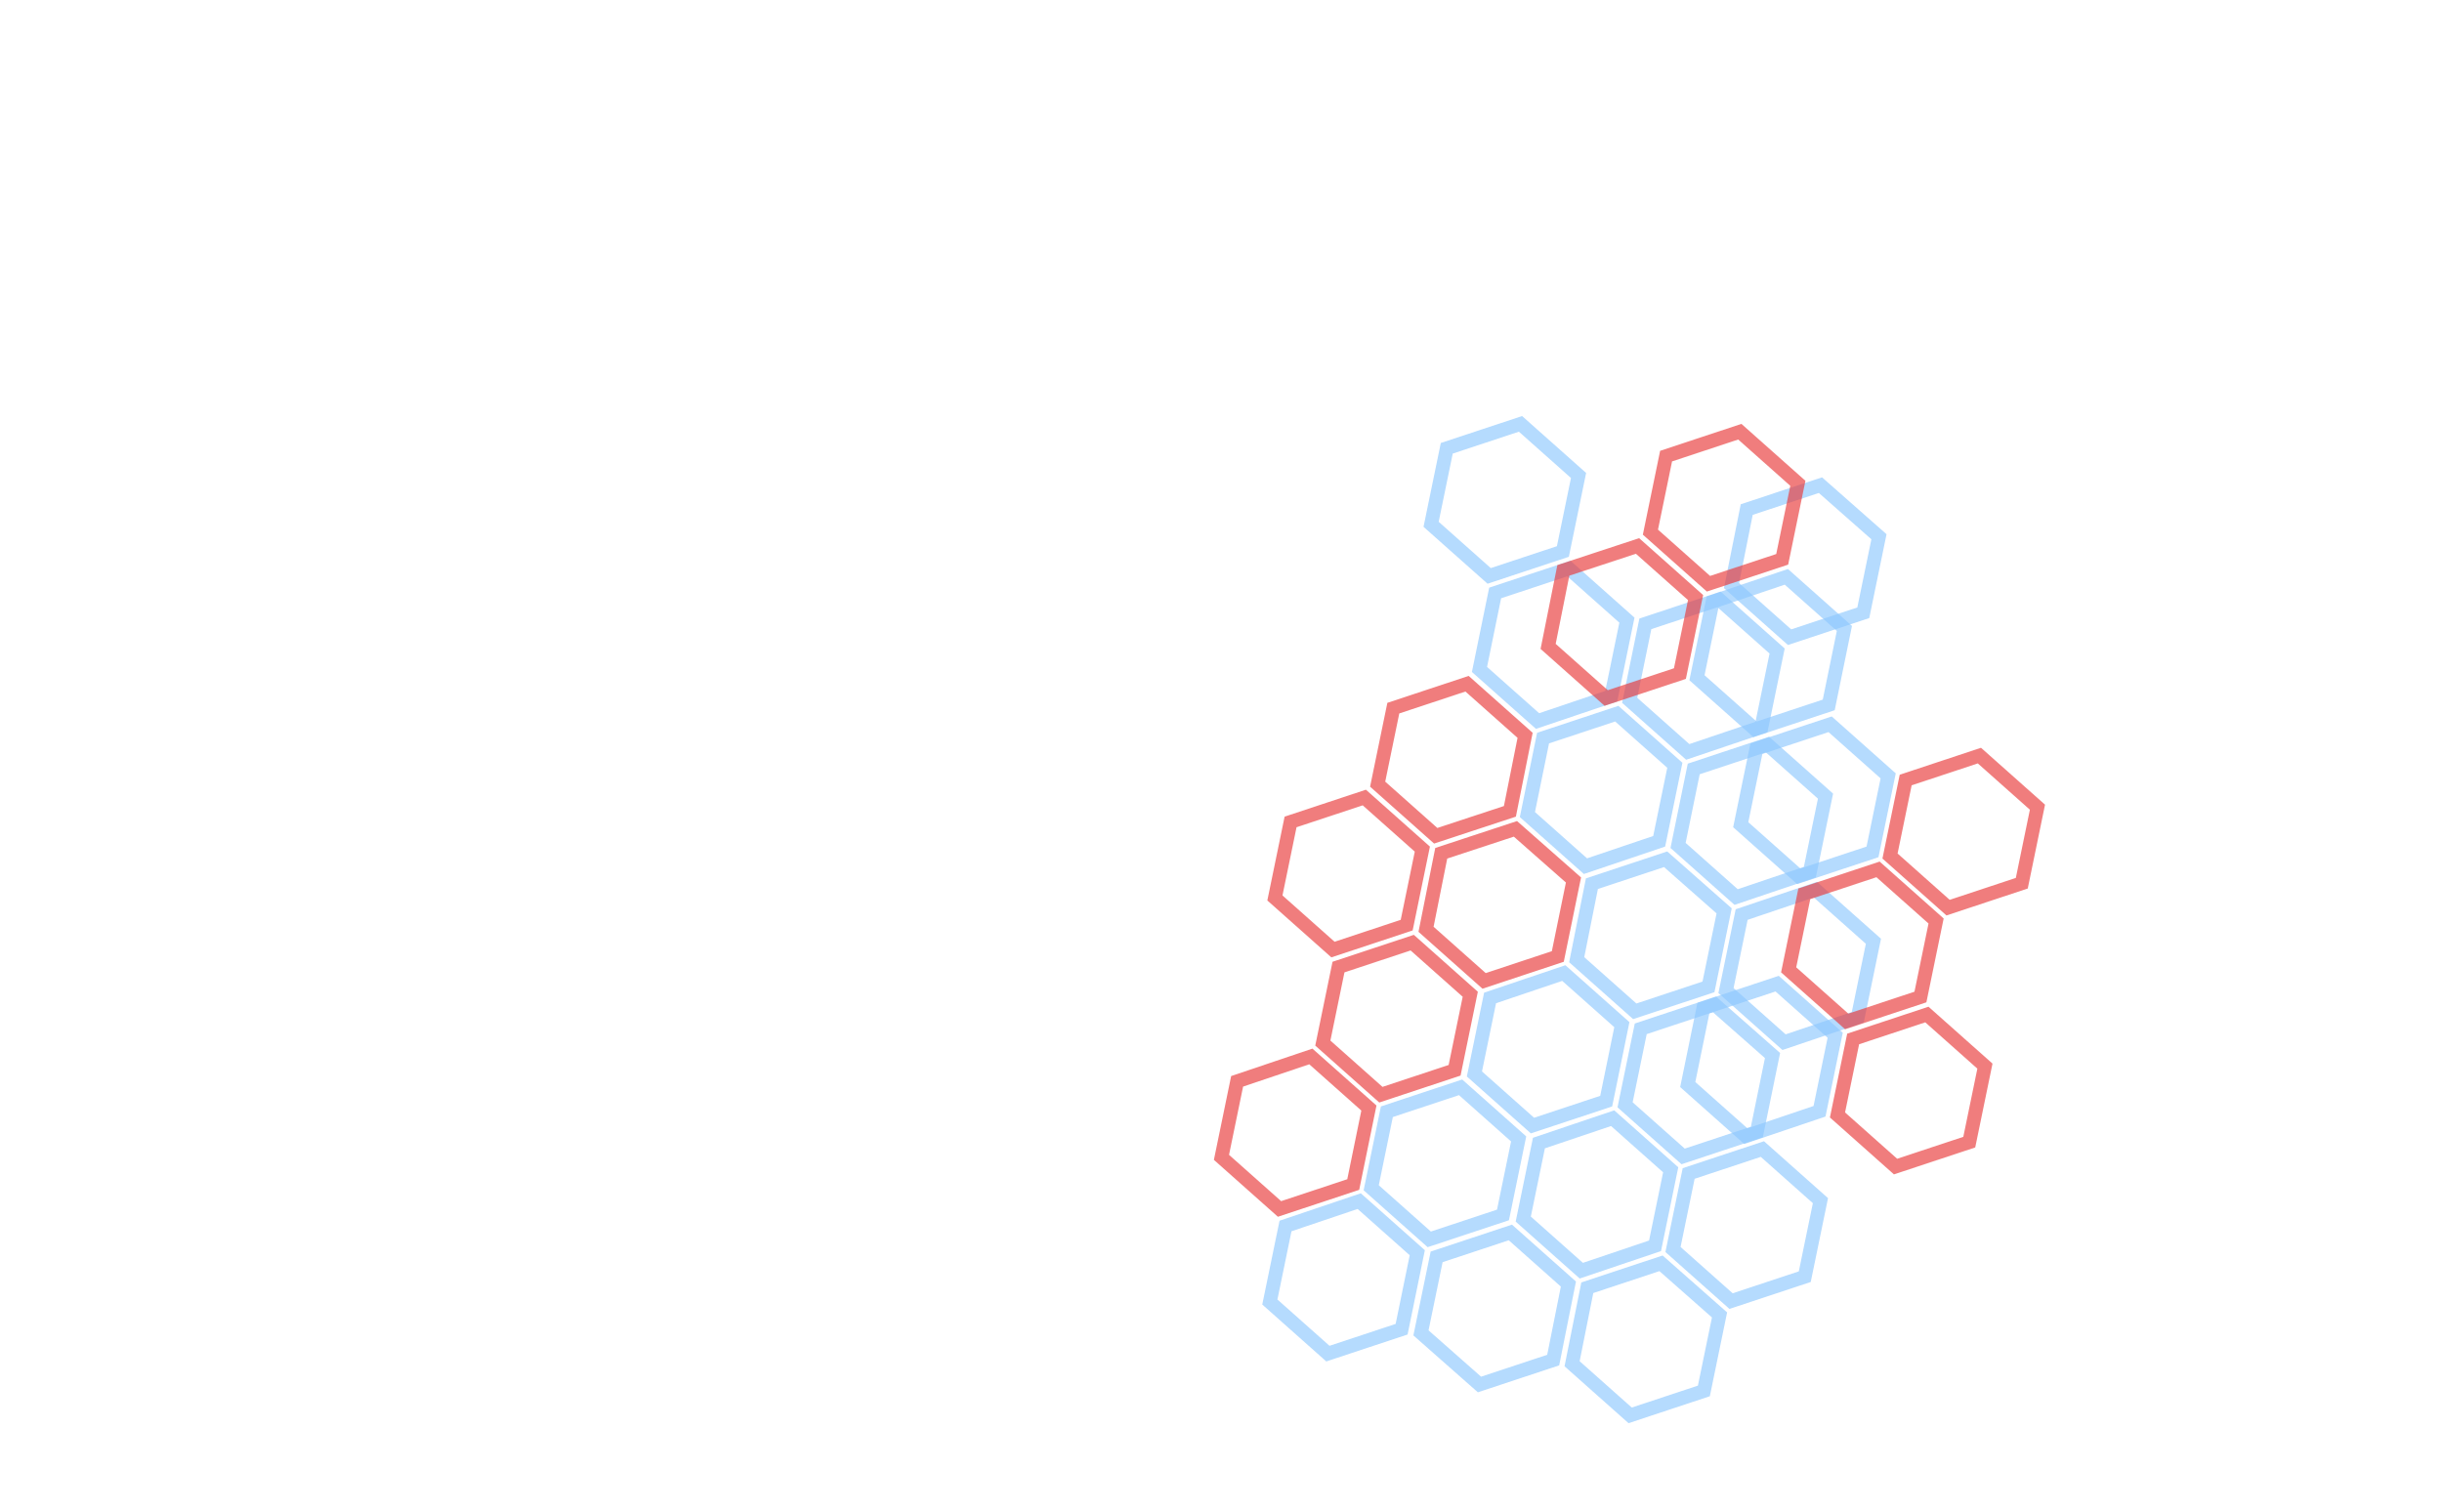
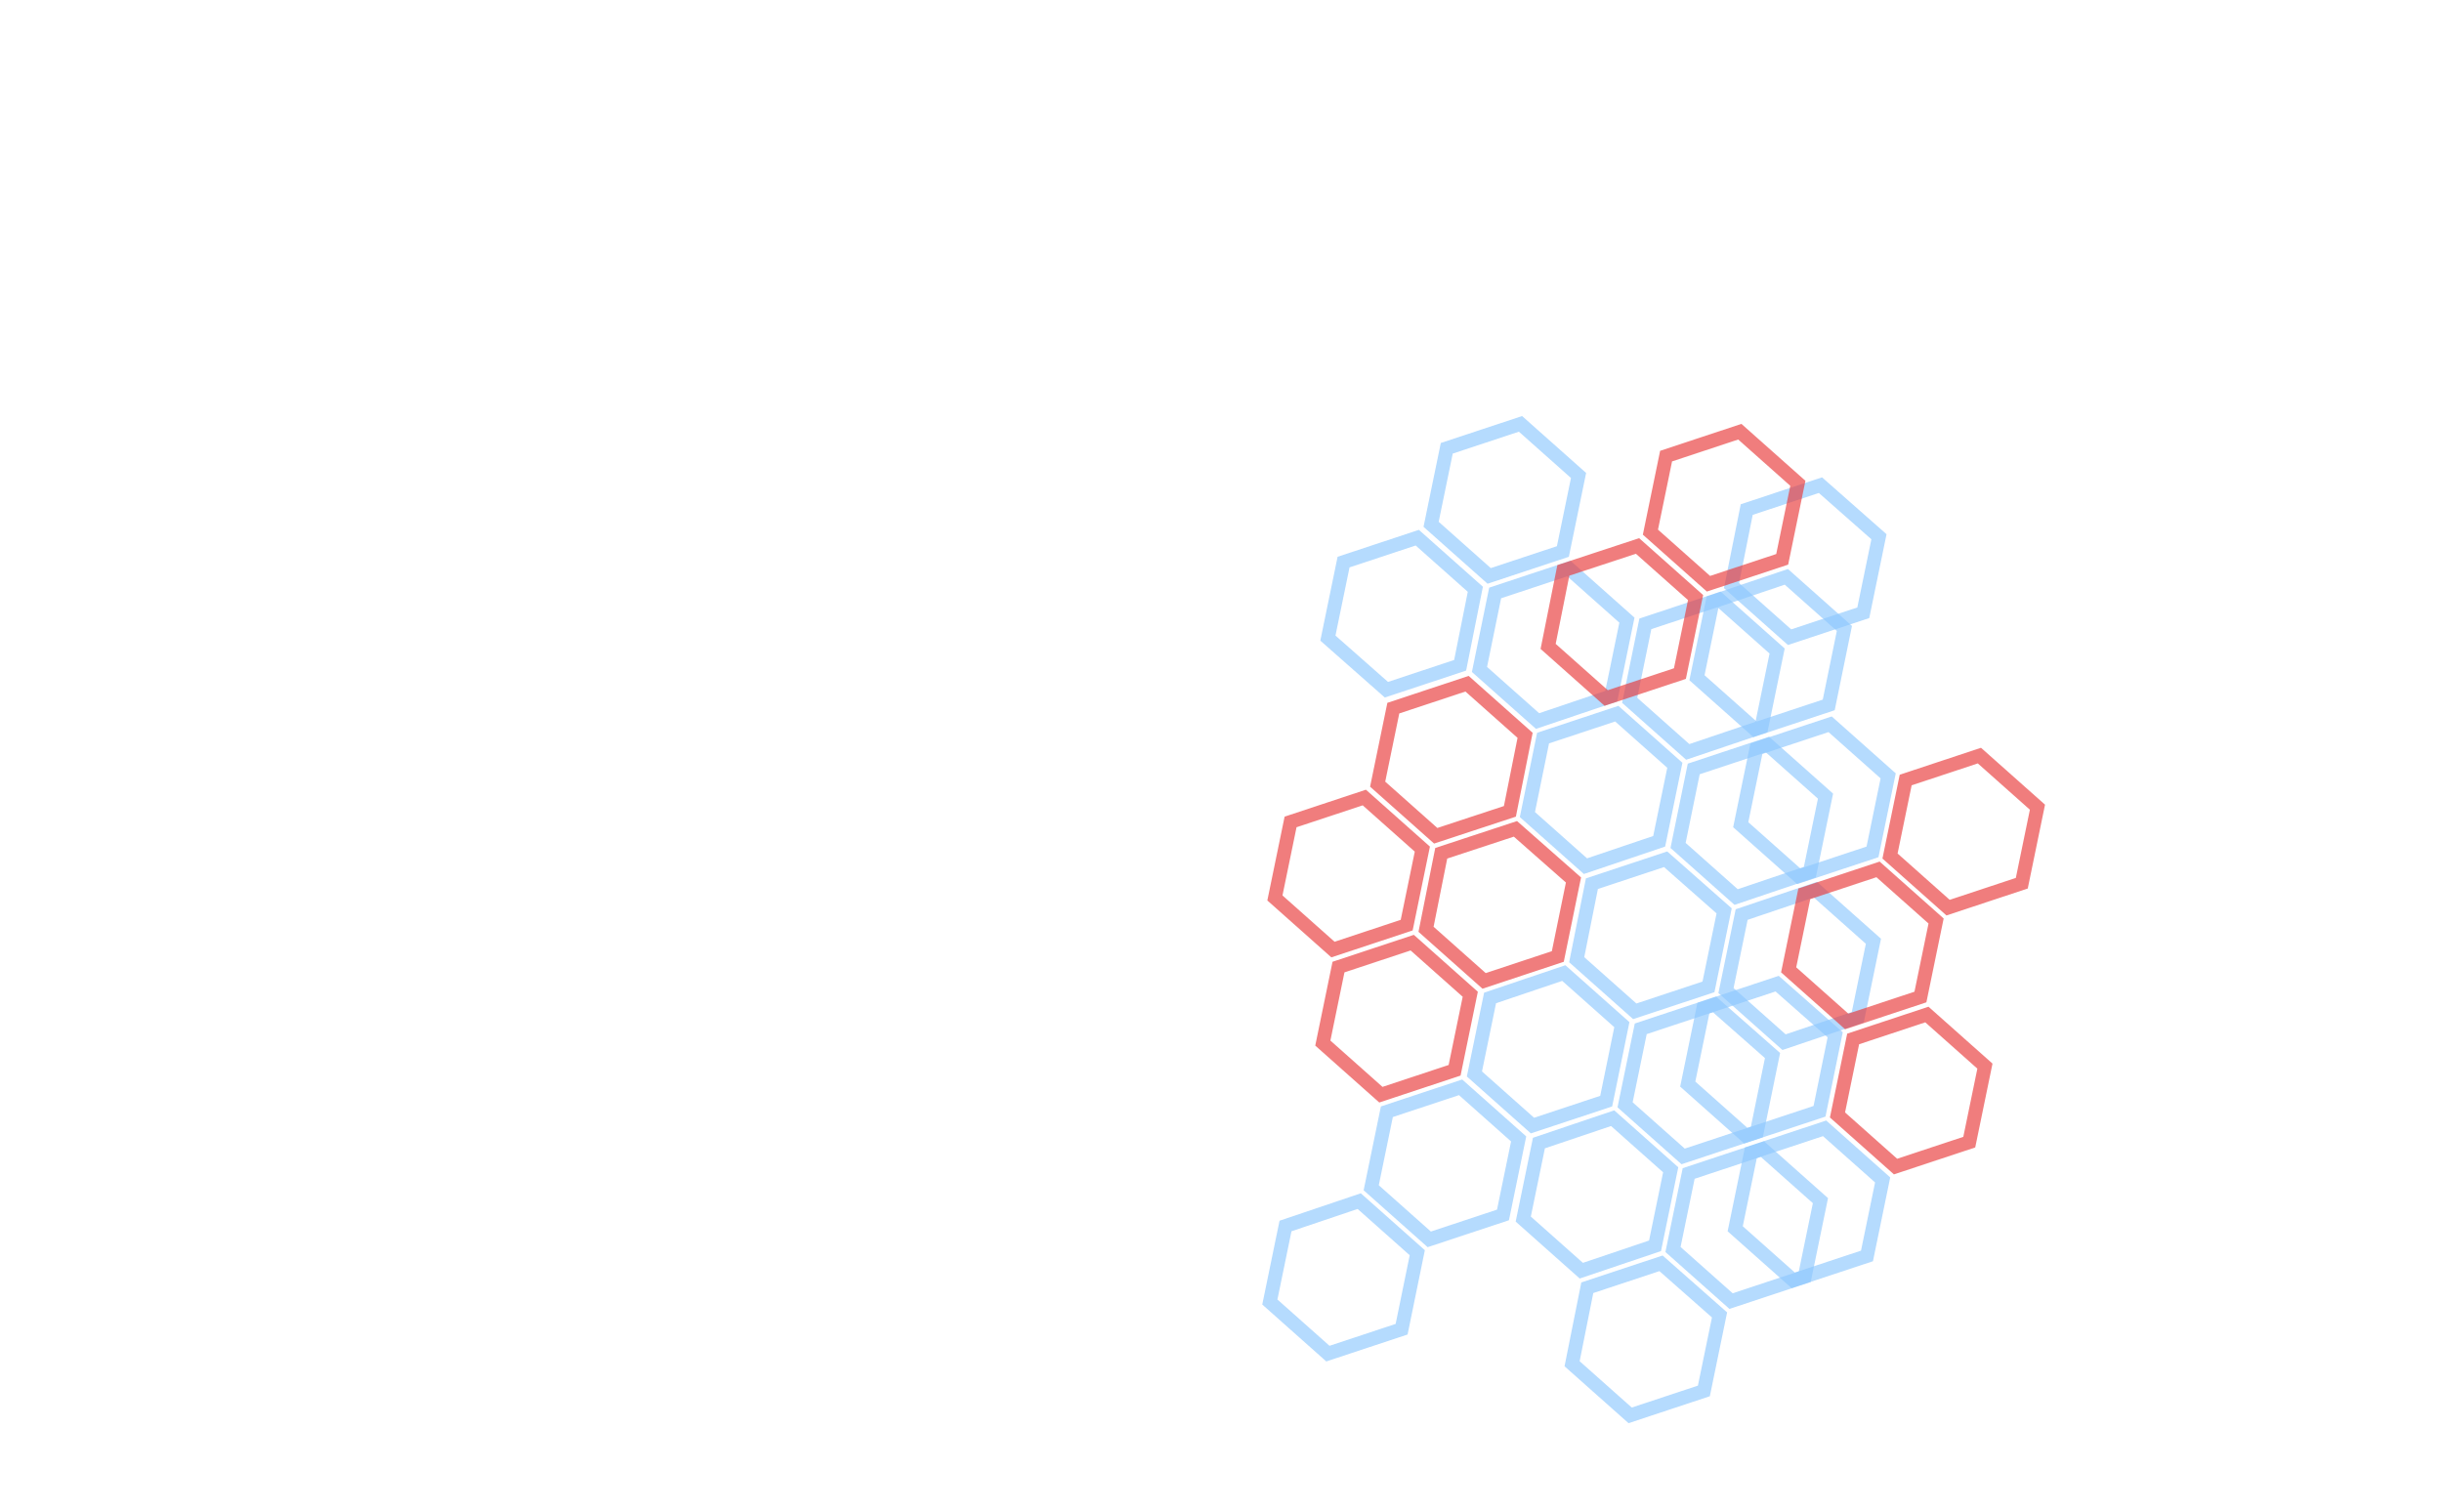
<svg xmlns="http://www.w3.org/2000/svg" version="1.1" id="Layer_1" x="0px" y="0px" viewBox="0 0 530 328" style="enable-background:new 0 0 530 328;" xml:space="preserve">
  <style type="text/css">
	.st0{opacity:0.65;fill:none;stroke:#8DC7FD;stroke-width:3;stroke-miterlimit:10;}
	.st1{opacity:0.65;fill:none;stroke:#E83838;stroke-width:3;stroke-miterlimit:10;}
</style>
  <polygon class="st0" points="323.4,216.6 320,233.1 332.6,244.3 348.6,239 352,222.4 339.4,211.2 " />
  <polygon class="st0" points="356.1,223.3 352.7,239.8 365.3,251 381.3,245.7 384.7,229.1 372.1,218 " />
  <polygon class="st0" points="345.5,191.8 342.2,208.3 354.8,219.5 370.8,214.2 374.2,197.7 361.5,186.5 " />
  <polygon class="st0" points="367.6,166.9 364.2,183.5 376.8,194.7 392.8,189.3 396.2,172.8 383.6,161.6 " />
  <polygon class="st0" points="334.9,160.2 331.5,176.8 344.1,188 360.1,182.6 363.5,166.1 350.9,154.9 " />
  <polygon class="st0" points="357.1,135.4 353.7,152 366.3,163.2 382.3,157.8 385.7,141.3 373.1,130.1 " />
  <polygon class="st0" points="378,198.5 374.6,215 387.2,226.2 403.2,220.8 406.6,204.3 394,193.1 " />
  <polygon class="st0" points="324.5,128.7 321.1,145.3 333.7,156.5 349.7,151.1 353.1,134.6 340.5,123.4 " />
  <polygon class="st0" points="314,97.3 310.6,113.8 323.2,125 339.2,119.7 342.6,103.2 330,92 " />
  <polygon class="st0" points="379.1,110.6 375.8,127.1 388.4,138.3 404.4,133 407.8,116.5 395.1,105.3 " />
  <polygon class="st1" points="312.8,185.2 309.5,201.7 322.1,212.9 338.1,207.6 341.5,191 328.9,179.9 " />
  <polygon class="st1" points="302.4,153.7 299,170.2 311.6,181.4 327.7,176.1 331,159.6 318.4,148.4 " />
-   <polygon class="st0" points="369.7,218.8 366.3,235.4 378.9,246.6 394.9,241.2 398.3,224.7 385.7,213.5 " />
+   <polygon class="st0" points="369.7,218.8 366.3,235.3 378.9,246.5 394.9,241.2 398.3,224.6 385.7,213.5 " />
  <polygon class="st1" points="402.2,225.5 398.8,242 411.4,253.2 427.4,247.9 430.8,231.4 418.2,220.2 " />
  <polygon class="st1" points="391.6,194 388.2,210.5 400.8,221.7 416.8,216.4 420.2,199.9 407.6,188.7 " />
  <polygon class="st1" points="413.6,169.3 410.2,185.8 422.8,197 438.8,191.7 442.2,175.2 429.6,164 " />
  <polygon class="st0" points="381.2,162.5 377.8,179 390.4,190.2 406.4,184.9 409.8,168.4 397.2,157.2 " />
  <polygon class="st1" points="339.3,123.8 336,140.3 348.6,151.5 364.6,146.2 368,129.7 355.4,118.5 " />
  <polygon class="st0" points="371.7,130.6 368.3,147.1 380.9,158.3 396.9,153 400.3,136.4 387.7,125.2 " />
  <polygon class="st1" points="361.6,99 358.2,115.5 370.8,126.7 386.8,121.4 390.2,104.9 377.6,93.7 " />
  <polygon class="st0" points="301,241.3 297.6,257.8 310.2,269 326.2,263.7 329.6,247.2 317,236 " />
  <polygon class="st1" points="290.5,209.9 287.1,226.4 299.7,237.6 315.7,232.3 319.1,215.8 306.5,204.6 " />
  <polygon class="st1" points="280.1,178.4 276.7,194.9 289.3,206.1 305.3,200.8 308.7,184.3 296.1,173.1 " />
  <polygon class="st0" points="279,266.1 275.6,282.6 288.2,293.8 304.2,288.5 307.6,271.9 295,260.7 " />
-   <polygon class="st1" points="268.5,234.7 265.1,251.2 277.7,262.4 293.7,257.1 297.1,240.5 284.5,229.3 " />
  <polygon class="st0" points="334,248.1 330.6,264.6 343.2,275.8 359.2,270.4 362.6,253.9 350,242.7 " />
-   <polygon class="st0" points="311.8,272.8 308.4,289.3 321.1,300.5 337.1,295.2 340.4,278.7 327.8,267.5 " />
  <polygon class="st0" points="366.5,254.7 363.1,271.2 375.7,282.4 391.7,277.1 395.1,260.6 382.5,249.4 " />
  <polygon class="st0" points="344.5,279.5 341.2,296 353.8,307.2 369.8,301.9 373.2,285.4 360.5,274.2 " />
+   <polygon class="st0" points="380,250.2 376.6,266.7 389.2,277.9 405.2,272.6 408.6,256.1 396,244.9 " />
+   <polygon class="st0" points="291.6,122 288.2,138.5 300.9,149.7 316.9,144.4 320.2,127.9 307.6,116.7 " />
</svg>
